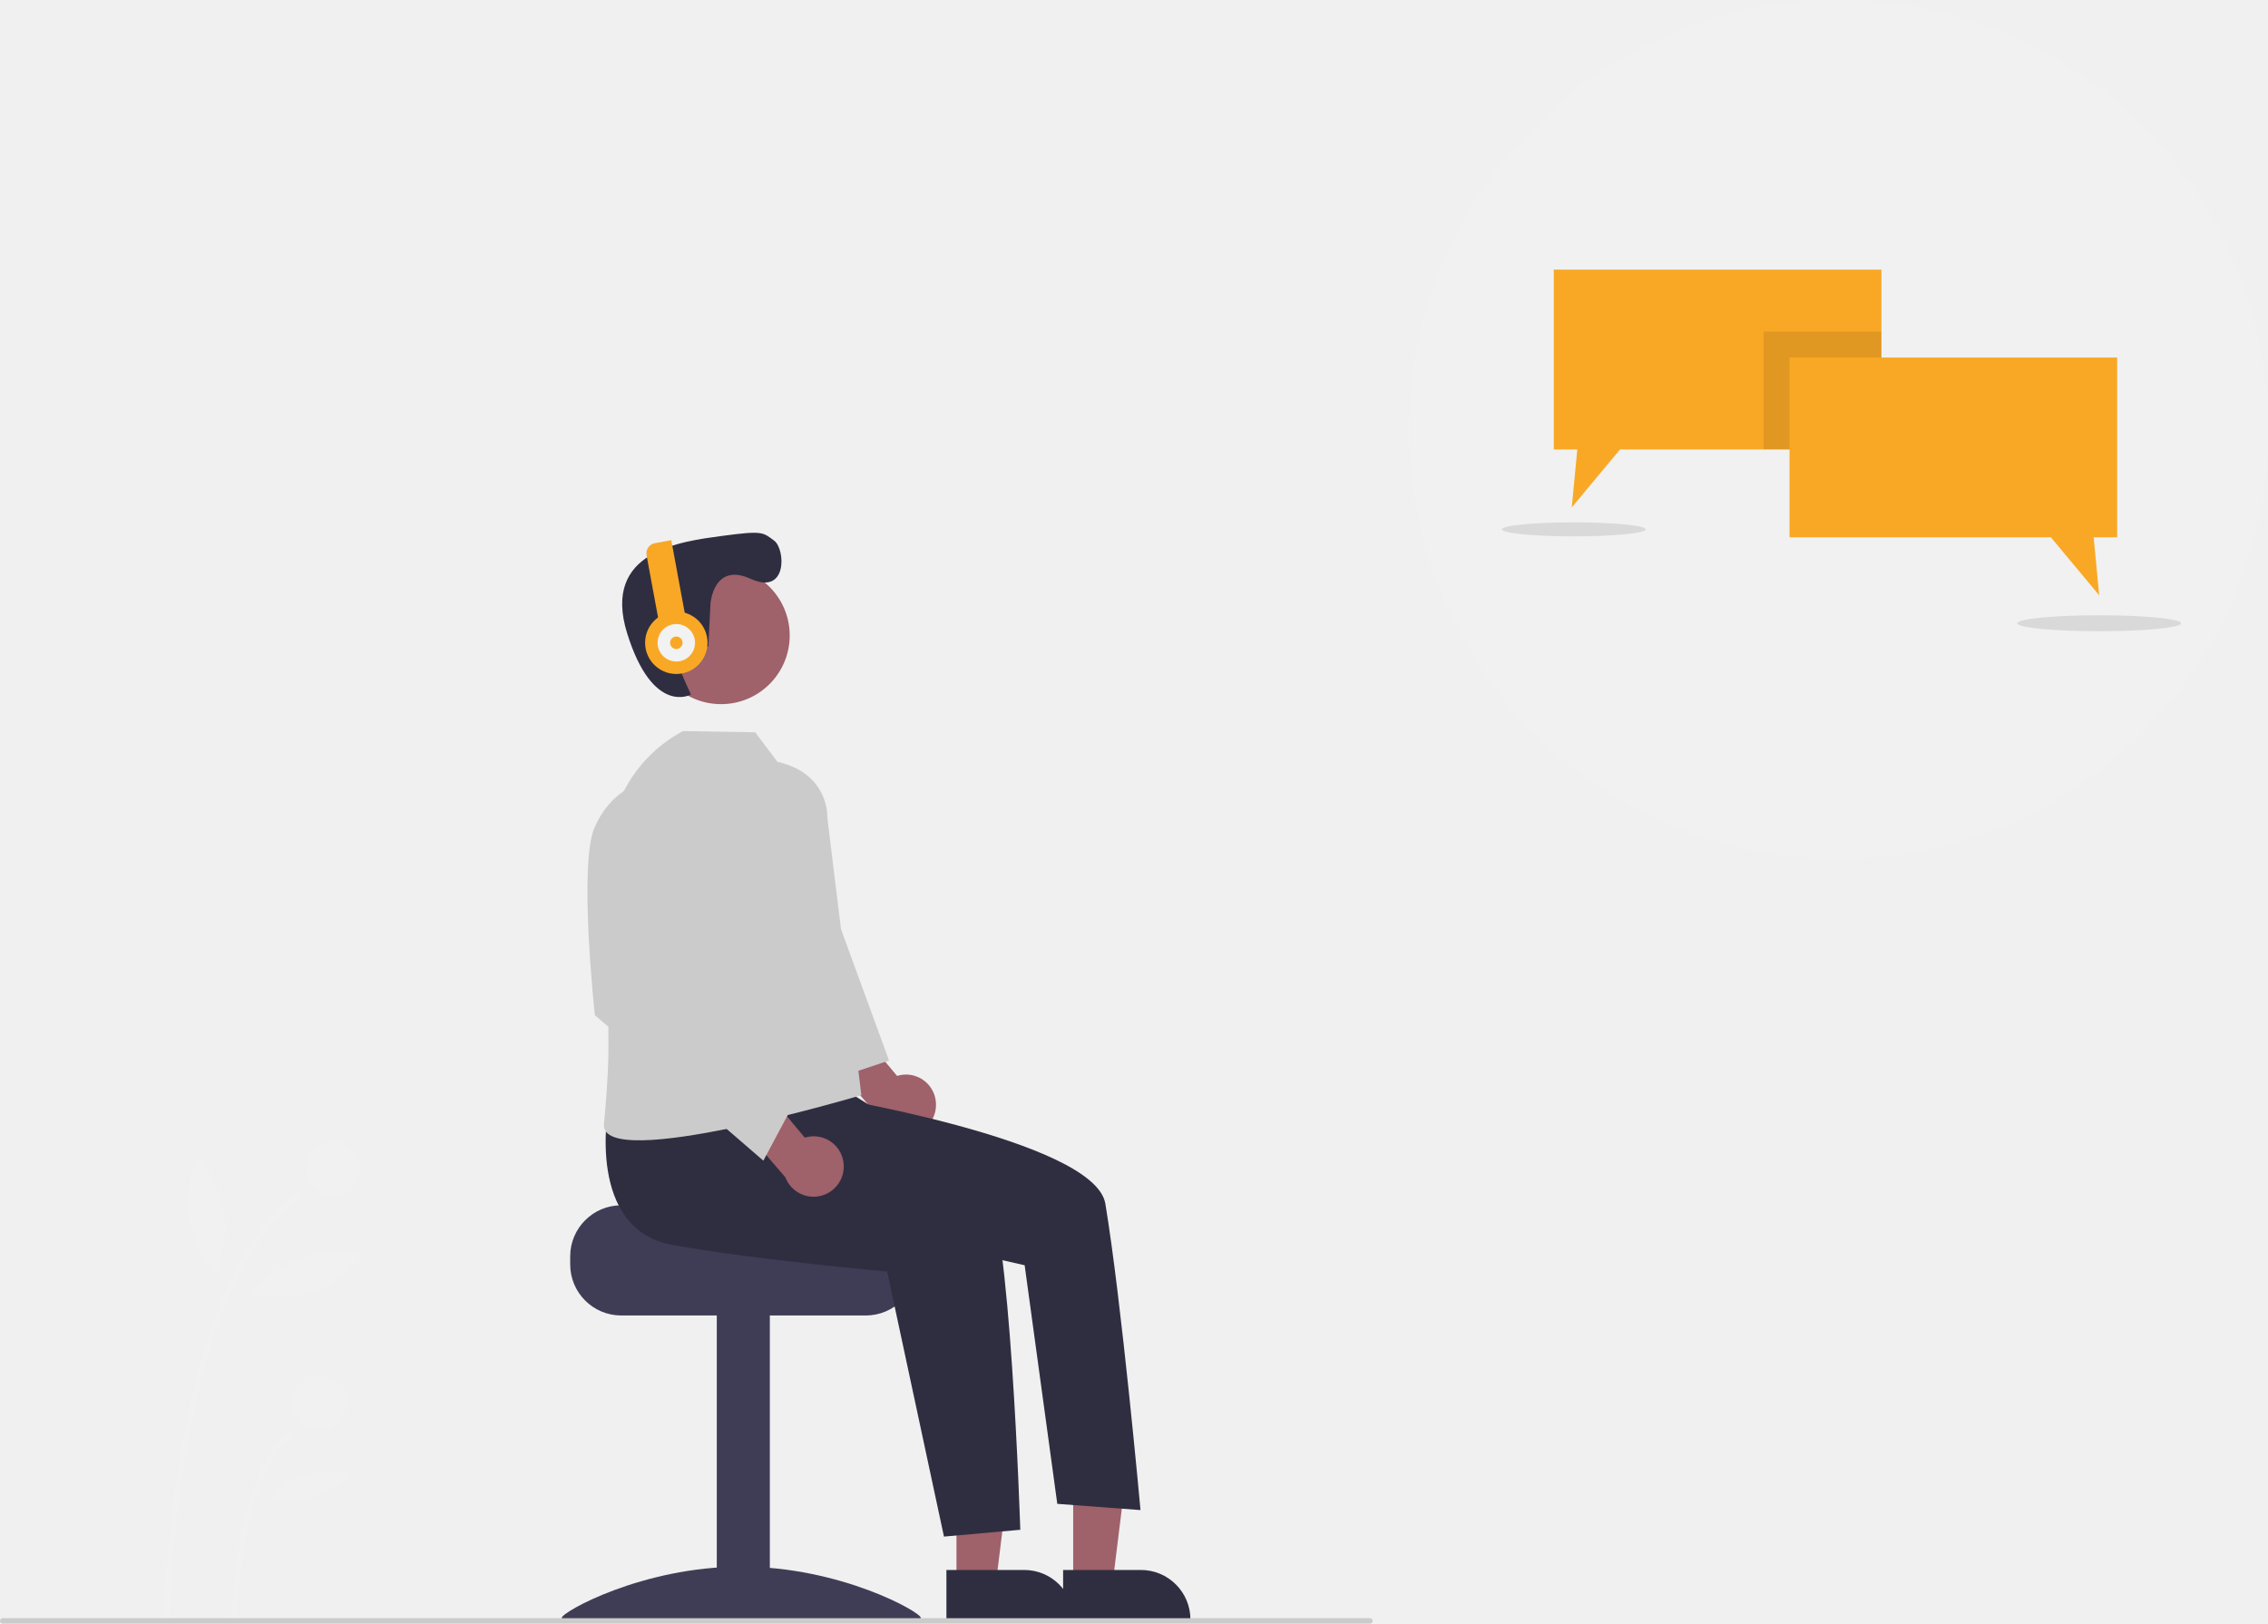
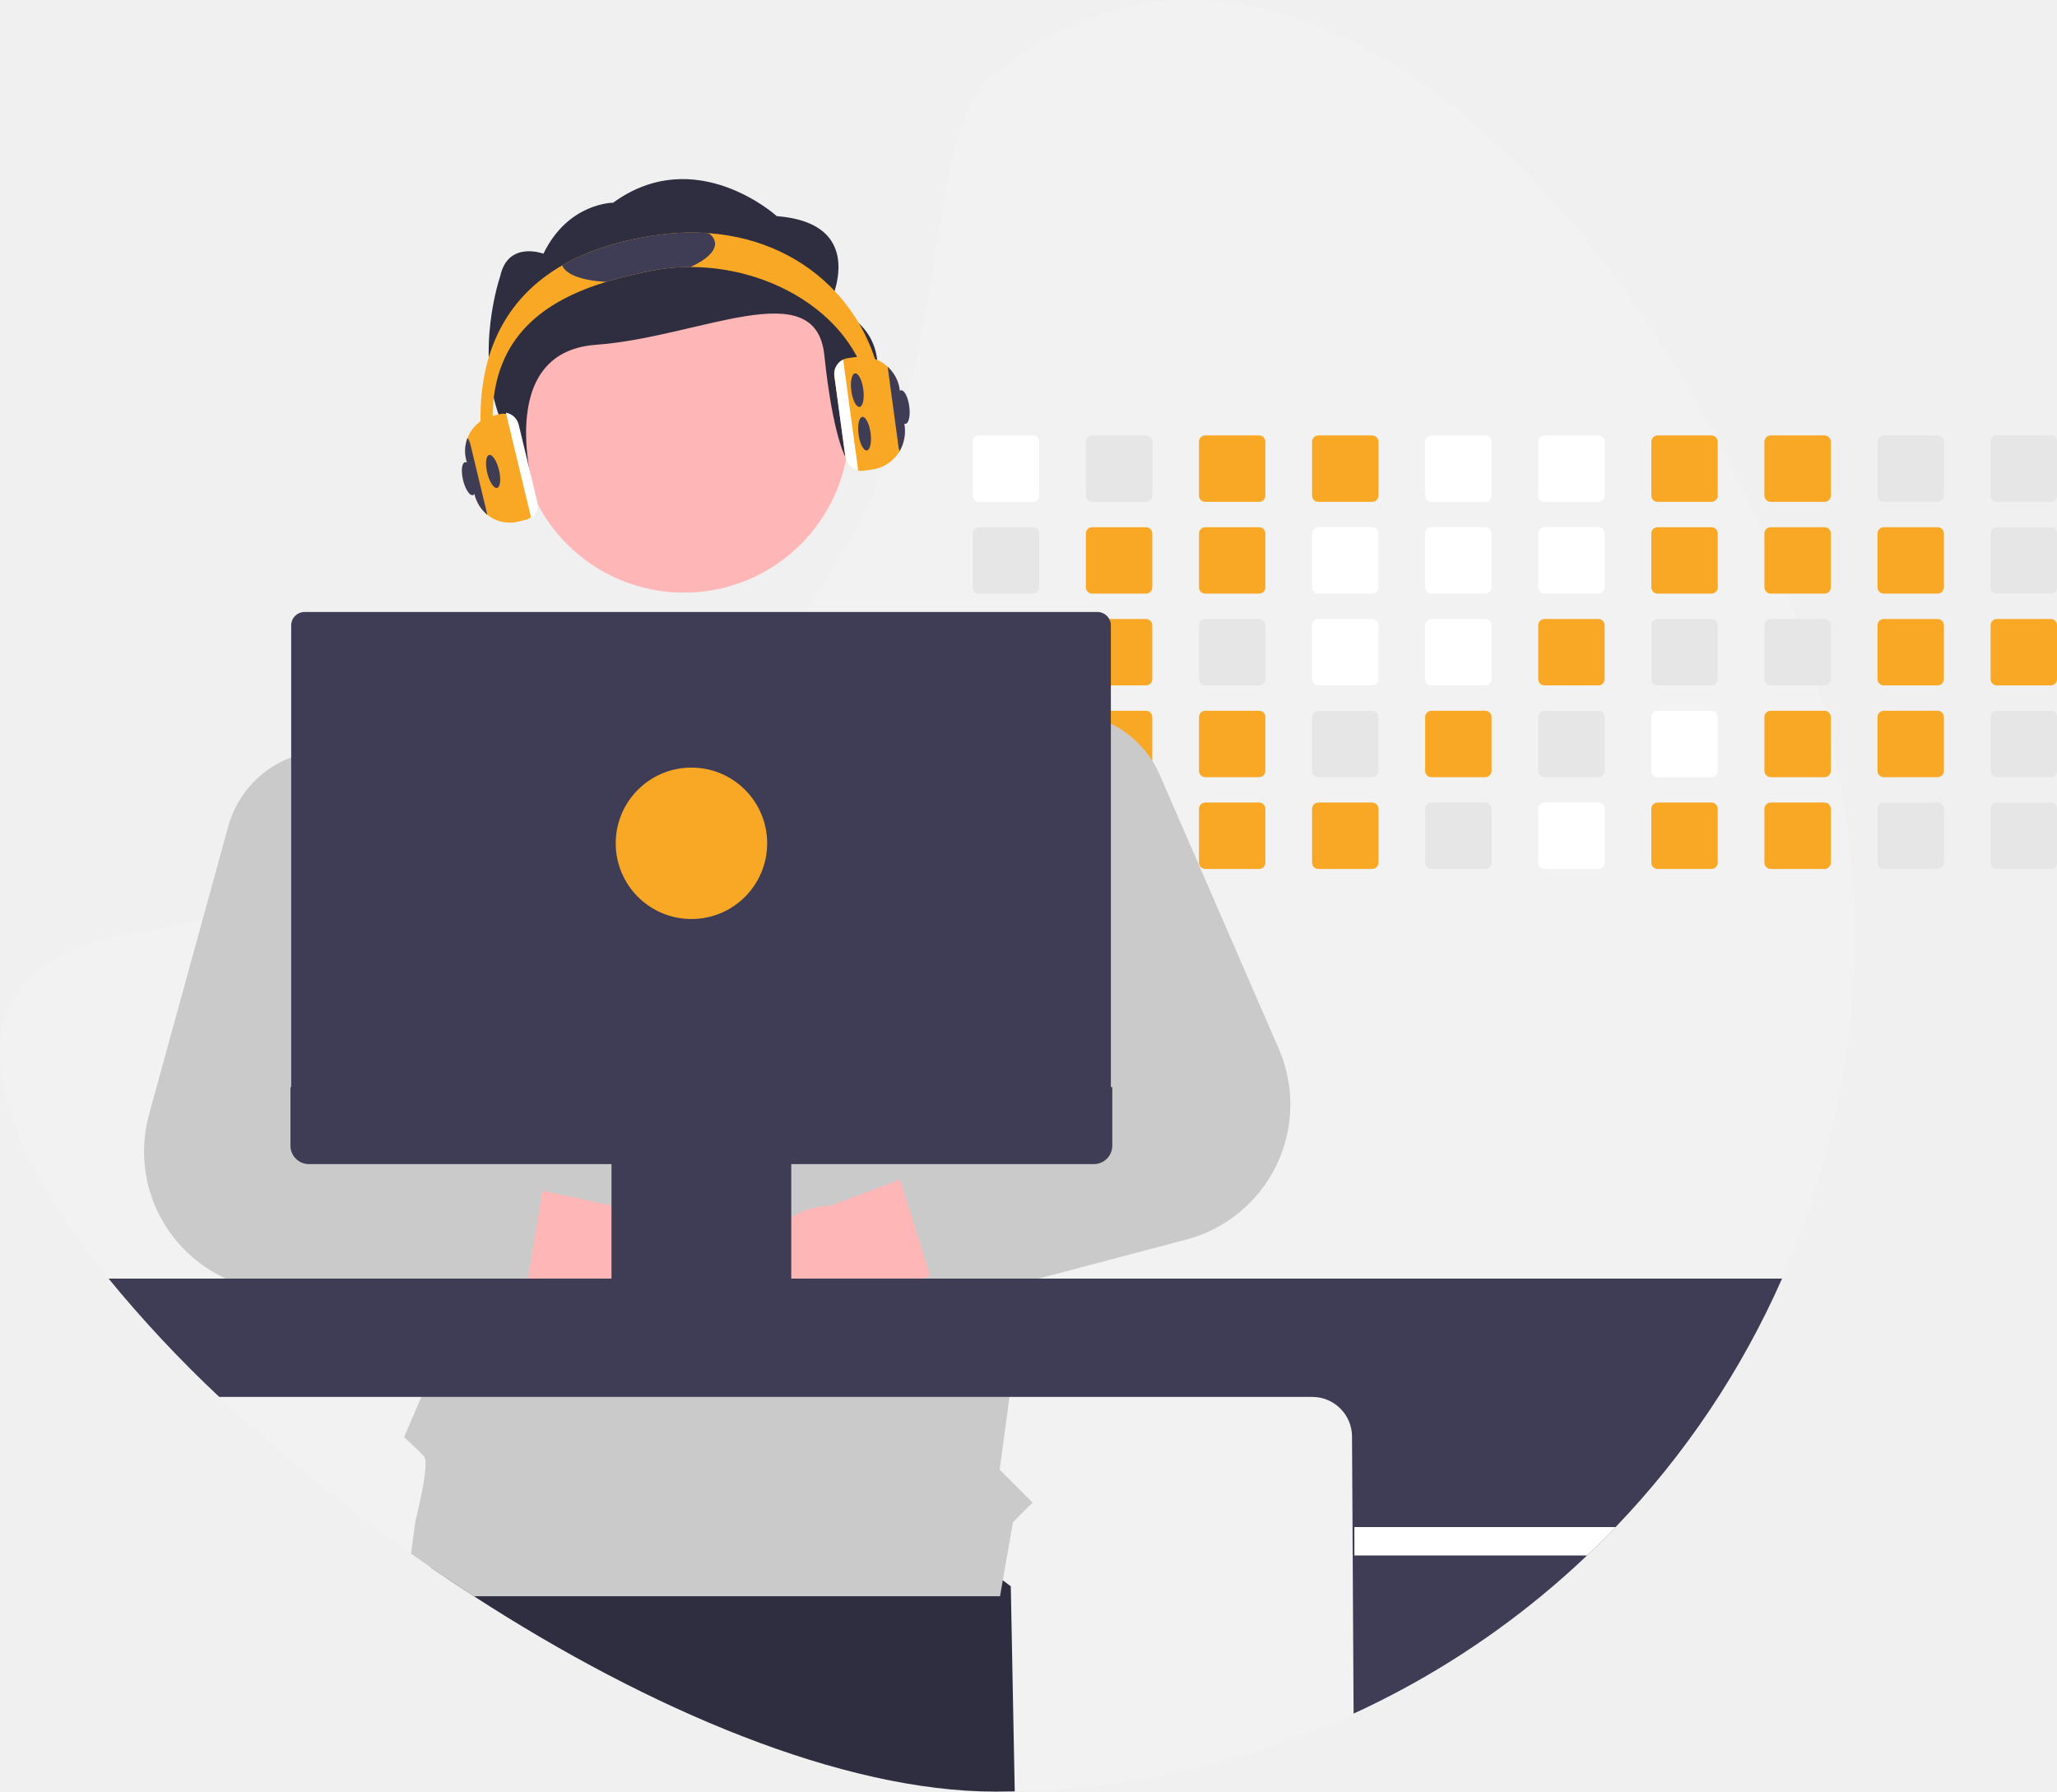
- <svg xmlns="http://www.w3.org/2000/svg" id="a5531c2a-42c0-48e3-8177-211774c58b20" data-name="Layer 1" width="834.398" height="597.283" viewBox="0 0 834.398 597.283">
-   <path d="M244.973,747.179l-2-.039a463.833,463.833,0,0,1,7.1-66.287c8.648-46.881,23.029-77.67,42.743-91.512l1.148,1.637C247.912,623.312,244.996,745.943,244.973,747.179Z" transform="translate(-182.8008 -151.3585)" fill="#f1f1f1" />
-   <path d="M269.973,746.7l-2-.039c.043-2.215,1.293-54.414,21.843-68.842l1.148,1.637C271.243,693.302,269.983,746.168,269.973,746.7Z" transform="translate(-182.8008 -151.3585)" fill="#f1f1f1" />
-   <circle cx="122.541" cy="429.801" r="10" fill="#f1f1f1" />
-   <circle cx="117.589" cy="515.801" r="10" fill="#f1f1f1" />
-   <path d="M265.312,597.154c1.879,12.004-3.019,22.741-3.019,22.741s-7.945-8.726-9.825-20.73,3.019-22.741,3.019-22.741S263.432,585.15,265.312,597.154Z" transform="translate(-182.8008 -151.3585)" fill="#f1f1f1" />
-   <path d="M297.999,626.308c-11.493,3.942-22.919.99-22.919.99s7.208-9.344,18.701-13.286,22.919-.99,22.919-.99S309.492,622.365,297.999,626.308Z" transform="translate(-182.8008 -151.3585)" fill="#f1f1f1" />
-   <path d="M298.368,702.469a31.135,31.135,0,0,1-16.064.694,28.374,28.374,0,0,1,29.172-10.006A31.134,31.134,0,0,1,298.368,702.469Z" transform="translate(-182.8008 -151.3585)" fill="#f1f1f1" />
-   <circle cx="676.376" cy="158.022" r="158.022" fill="#f1f1f1" />
-   <polygon points="692.179 99.191 692.179 165.34 596.02 165.34 578.256 186.654 580.284 165.34 571.641 165.34 571.641 99.191 692.179 99.191" fill="#f9a826" />
-   <rect x="648.814" y="121.975" width="43.364" height="43.364" opacity="0.1" style="isolation:isolate" />
-   <polygon points="658.369 131.53 778.907 131.53 778.907 197.679 770.262 197.679 772.292 218.994 754.53 197.679 658.369 197.679 658.369 131.53" fill="#f9a826" />
-   <ellipse cx="578.991" cy="194.739" rx="26.459" ry="2.581" opacity="0.1" style="isolation:isolate" />
-   <ellipse cx="772.292" cy="229.283" rx="30.134" ry="2.94" opacity="0.1" style="isolation:isolate" />
-   <path d="M411.345,594.755h48.356c0,2.072,52.86,3.754,52.86,3.754a19.31,19.31,0,0,1,3.168,3.003,18.633,18.633,0,0,1,4.355,12.011v3.003a18.775,18.775,0,0,1-18.768,18.768H411.345a18.784,18.784,0,0,1-18.768-18.768v-3.003A18.794,18.794,0,0,1,411.345,594.755Z" transform="translate(-182.8008 -151.3585)" fill="#3f3d56" />
-   <rect x="263.708" y="483.189" width="19.518" height="112.662" fill="#3f3d56" />
-   <path d="M521.58,746.524c0,2.109-29.577.816-66.063.816S389.455,748.633,389.455,746.524s29.577-18.833,66.063-18.833S521.58,744.415,521.58,746.524Z" transform="translate(-182.8008 -151.3585)" fill="#3f3d56" />
-   <polygon points="351.891 582.293 366.417 582.292 373.328 526.261 351.888 526.262 351.891 582.293" fill="#9f616a" />
-   <path d="M530.986,728.908l28.608-.001h.001a18.232,18.232,0,0,1,18.231,18.231v.592l-46.839.002Z" transform="translate(-182.8008 -151.3585)" fill="#2f2e41" />
-   <polygon points="394.825 582.293 409.352 582.292 416.262 526.261 394.823 526.262 394.825 582.293" fill="#9f616a" />
-   <path d="M573.92,728.908l28.608-.001h.001a18.232,18.232,0,0,1,18.231,18.231v.592l-46.839.002Z" transform="translate(-182.8008 -151.3585)" fill="#2f2e41" />
-   <path d="M527.067,556.319a11.045,11.045,0,0,0-14.243-9.163l-16.167-19.381L482.483,534.728l23.216,27.049a11.104,11.104,0,0,0,21.368-5.457Z" transform="translate(-182.8008 -151.3585)" fill="#9f616a" />
-   <polygon points="289.9 290.006 299.382 293.899 301.678 320.687 327.078 390.153 305.505 397.333 281.538 350.736 289.9 290.006" fill="#cbcbcb" />
-   <circle cx="265.275" cy="233.781" r="25.257" fill="#9f616a" />
-   <path d="M444.19,373.386s1.108-15.344,14.782-9.088,12.782-10.988,8.65-14.036-4.001-3.801-19.114-1.763-44.454,5.493-34.967,35.881S437,406.859,437,406.859s-12.921-27.251-5.28-22.042l7.641,5.21,4.032-.854Z" transform="translate(-182.8008 -151.3585)" fill="#2f2e41" />
-   <path d="M425.821,383.479l-5.147-27.863a3.811,3.811,0,0,1,3.056-4.44l6.037-1.115,5.84,31.611Z" transform="translate(-182.8008 -151.3585)" fill="#f9a826" />
-   <circle cx="248.819" cy="236.459" r="11.481" fill="#f9a826" />
-   <circle cx="248.819" cy="236.459" r="6.888" fill="#f2f2f2" />
-   <circle cx="248.819" cy="236.459" r="2.296" fill="#f9a826" />
-   <path d="M406.622,558.874s-8.475,44.813,23.77,50.519,78.791,9.717,78.791,9.717l20.902,97.522,28.082-2.507s-3.735-117.395-12.919-126.579-52.854-36.062-52.854-36.062Z" transform="translate(-182.8008 -151.3585)" fill="#2f2e41" />
-   <path d="M469.598,540.092l14.102,14.147s101.827,16.402,105.755,39.92c5.931,35.508,12.936,112.721,12.936,112.721L571.776,704.585l-12.005-87.771L510.787,605.672l-55.73-30.372Z" transform="translate(-182.8008 -151.3585)" fill="#2f2e41" />
-   <path d="M468.814,431.606l-8.191-10.861-26.564-.435,0,0a51.75,51.75,0,0,0-27.436,45.682v68.721S407,543.859,405,564.859c-1.726,18.12,94.701-10.619,94.701-10.619L487.183,452.258S488.189,436.013,468.814,431.606Z" transform="translate(-182.8008 -151.3585)" fill="#cbcbcb" />
-   <path d="M493.121,579.034a11.045,11.045,0,0,0-14.243-9.163L462.711,550.491l-14.174,6.952,23.216,27.049a11.104,11.104,0,0,0,21.368-5.457Z" transform="translate(-182.8008 -151.3585)" fill="#9f616a" />
-   <path d="M426.042,442.716l-8.419-2.802s-10.092,2.221-16.073,15.814.106,69.083.106,69.083l61.985,53.522L475.378,556.374,441,509.859S455.749,459.738,426.042,442.716Z" transform="translate(-182.8008 -151.3585)" fill="#cbcbcb" />
-   <path d="M686.801,748.641h-503a1,1,0,0,1,0-2h503a1,1,0,0,1,0,2Z" transform="translate(-182.8008 -151.3585)" fill="#cbcbcb" />
+ <svg xmlns="http://www.w3.org/2000/svg" id="f1b25b43-9e03-45b3-af71-047f5bd7d8f3" data-name="Layer 1" width="850.538" height="740.83" viewBox="0 0 850.538 740.83">
+   <path d="M941.609,465.125a354.21,354.21,0,0,1-98.85,245.9q-5.745,6.015-11.8,11.74-9.225,8.775-19.07,16.87a353.934,353.934,0,0,1-217.58,80.69q-3.975.09-7.98.09c-63.43,0-143.21-33.88-215.61-80.78q-8.985-5.82-17.81-11.91-4.125-2.82-8.21-5.72a730.43,730.43,0,0,1-79.32-64.8,514.116,514.116,0,0,1-45.75-48.92c-55.63-68.62-67.9-130.45,11.41-143.16q14.085-2.25,27.34-4.81,19.2-3.69,36.75-7.97,23.64-5.745,44.42-12.46,6.99-2.25,13.66-4.59c65.74-23.09,109.74-53.2,139.69-85.87q7.62-8.295,14.05-16.79a236.055,236.055,0,0,0,17.83-27.12,254.898,254.898,0,0,0,18.41-41.05l.27-.78c23.83-68.74,16.58-132.5,42.87-153.84,112.38-91.23,252.29,38.69,317.96,191.9q4.965,11.58,9.34,23.3,1.965,5.235,3.79,10.49,4.8,13.695,8.71,27.46,1.5,5.25,2.86,10.49c.97,3.77,1.9,7.53,2.76,11.29C938.139,412.305,941.609,439.455,941.609,465.125Z" transform="translate(-174.731 -79.58524)" fill="#f2f2f2" />
+   <path d="M594.309,820.325q-3.975.09-7.98.09c-63.43,0-143.21-33.88-215.61-80.78q-8.985-5.82-17.81-11.91l5.16-31.4,156.21-20.74,78.4,59.95Z" transform="translate(-174.731 -79.58524)" fill="#2f2e41" />
+   <path d="M601.829,259.635h-22.26a2.601,2.601,0,0,0-2.6,2.6v22.27a2.593,2.593,0,0,0,2.6,2.59h22.26a2.599,2.599,0,0,0,2.6-2.59v-22.27A2.608,2.608,0,0,0,601.829,259.635Z" transform="translate(-174.731 -79.58524)" fill="#fff" />
+   <path d="M601.829,297.585h-22.26a2.601,2.601,0,0,0-2.6,2.6v22.27a2.593,2.593,0,0,0,2.6,2.59h22.26a2.599,2.599,0,0,0,2.6-2.59v-22.27A2.608,2.608,0,0,0,601.829,297.585Z" transform="translate(-174.731 -79.58524)" fill="#e6e6e6" />
+   <path d="M601.829,335.535h-22.26a2.601,2.601,0,0,0-2.6,2.6v22.26a2.595,2.595,0,0,0,2.6,2.6h22.26a2.601,2.601,0,0,0,2.6-2.6v-22.26A2.608,2.608,0,0,0,601.829,335.535Z" transform="translate(-174.731 -79.58524)" fill="#e6e6e6" />
+   <path d="M604.389,375.625a2.617,2.617,0,0,0-2.56-2.14h-22.26a2.601,2.601,0,0,0-2.6,2.6v22.26a2.595,2.595,0,0,0,2.6,2.6h22.26a2.601,2.601,0,0,0,2.6-2.6v-22.26A2.313,2.313,0,0,0,604.389,375.625Z" transform="translate(-174.731 -79.58524)" fill="#e6e6e6" />
+   <path d="M602.839,411.635a2.634,2.634,0,0,0-1.01-.2h-22.26a2.595,2.595,0,0,0-2.6,2.6v22.26a2.588,2.588,0,0,0,2.6,2.6h22.26a2.601,2.601,0,0,0,2.6-2.6v-22.26A2.616,2.616,0,0,0,602.839,411.635Z" transform="translate(-174.731 -79.58524)" fill="#e6e6e6" />
+   <path d="M648.589,259.635h-22.26a2.601,2.601,0,0,0-2.6,2.6v22.27a2.593,2.593,0,0,0,2.6,2.59h22.26a2.599,2.599,0,0,0,2.6-2.59v-22.27A2.608,2.608,0,0,0,648.589,259.635Z" transform="translate(-174.731 -79.58524)" fill="#e6e6e6" />
+   <path d="M648.589,297.585h-22.26a2.601,2.601,0,0,0-2.6,2.6v22.27a2.593,2.593,0,0,0,2.6,2.59h22.26a2.599,2.599,0,0,0,2.6-2.59v-22.27A2.608,2.608,0,0,0,648.589,297.585Z" transform="translate(-174.731 -79.58524)" fill="#f9a826" />
+   <path d="M648.589,335.535h-22.26a2.601,2.601,0,0,0-2.6,2.6v22.26a2.595,2.595,0,0,0,2.6,2.6h22.26a2.601,2.601,0,0,0,2.6-2.6v-22.26A2.608,2.608,0,0,0,648.589,335.535Z" transform="translate(-174.731 -79.58524)" fill="#f9a826" />
+   <path d="M648.589,373.485h-22.26a2.593,2.593,0,0,0-2.46,1.78,2.478,2.478,0,0,0-.14.82v22.26a2.595,2.595,0,0,0,2.6,2.6h22.26a2.601,2.601,0,0,0,2.6-2.6v-22.26A2.608,2.608,0,0,0,648.589,373.485Z" transform="translate(-174.731 -79.58524)" fill="#f9a826" />
+   <path d="M648.589,411.435h-22.26a2.595,2.595,0,0,0-2.6,2.6v22.26a2.595,2.595,0,0,0,2.6,2.6h22.26a2.601,2.601,0,0,0,2.6-2.6v-22.26A2.601,2.601,0,0,0,648.589,411.435Z" transform="translate(-174.731 -79.58524)" fill="#e6e6e6" />
+   <path d="M695.349,259.635h-22.26a2.601,2.601,0,0,0-2.6,2.6v22.27a2.593,2.593,0,0,0,2.6,2.59h22.26a2.599,2.599,0,0,0,2.6-2.59v-22.27A2.608,2.608,0,0,0,695.349,259.635Z" transform="translate(-174.731 -79.58524)" fill="#f9a826" />
+   <path d="M695.349,297.585h-22.26a2.601,2.601,0,0,0-2.6,2.6v22.27a2.593,2.593,0,0,0,2.6,2.59h22.26a2.599,2.599,0,0,0,2.6-2.59v-22.27A2.608,2.608,0,0,0,695.349,297.585Z" transform="translate(-174.731 -79.58524)" fill="#f9a826" />
+   <path d="M695.349,335.535h-22.26a2.601,2.601,0,0,0-2.6,2.6v22.26a2.595,2.595,0,0,0,2.6,2.6h22.26a2.601,2.601,0,0,0,2.6-2.6v-22.26A2.608,2.608,0,0,0,695.349,335.535Z" transform="translate(-174.731 -79.58524)" fill="#e6e6e6" />
+   <path d="M695.349,373.485h-22.26a2.601,2.601,0,0,0-2.6,2.6v22.26a2.595,2.595,0,0,0,2.6,2.6h22.26a2.601,2.601,0,0,0,2.6-2.6v-22.26A2.608,2.608,0,0,0,695.349,373.485Z" transform="translate(-174.731 -79.58524)" fill="#f9a826" />
+   <path d="M695.349,411.435h-22.26a2.595,2.595,0,0,0-2.6,2.6v22.26a2.595,2.595,0,0,0,2.6,2.6h22.26a2.601,2.601,0,0,0,2.6-2.6v-22.26A2.601,2.601,0,0,0,695.349,411.435Z" transform="translate(-174.731 -79.58524)" fill="#f9a826" />
+   <path d="M742.109,259.635h-22.26a2.601,2.601,0,0,0-2.6,2.6v22.27a2.593,2.593,0,0,0,2.6,2.59h22.26a2.599,2.599,0,0,0,2.6-2.59v-22.27A2.608,2.608,0,0,0,742.109,259.635Z" transform="translate(-174.731 -79.58524)" fill="#f9a826" />
+   <path d="M742.109,297.585h-22.26a2.601,2.601,0,0,0-2.6,2.6v22.27a2.593,2.593,0,0,0,2.6,2.59h22.26a2.599,2.599,0,0,0,2.6-2.59v-22.27A2.608,2.608,0,0,0,742.109,297.585Z" transform="translate(-174.731 -79.58524)" fill="#fff" />
+   <path d="M742.109,335.535h-22.26a2.601,2.601,0,0,0-2.6,2.6v22.26a2.595,2.595,0,0,0,2.6,2.6h22.26a2.601,2.601,0,0,0,2.6-2.6v-22.26A2.608,2.608,0,0,0,742.109,335.535Z" transform="translate(-174.731 -79.58524)" fill="#fff" />
+   <path d="M742.109,373.485h-22.26a2.601,2.601,0,0,0-2.6,2.6v22.26a2.595,2.595,0,0,0,2.6,2.6h22.26a2.601,2.601,0,0,0,2.6-2.6v-22.26A2.608,2.608,0,0,0,742.109,373.485Z" transform="translate(-174.731 -79.58524)" fill="#e6e6e6" />
+   <path d="M742.109,411.435h-22.26a2.595,2.595,0,0,0-2.6,2.6v22.26a2.595,2.595,0,0,0,2.6,2.6h22.26a2.601,2.601,0,0,0,2.6-2.6v-22.26A2.601,2.601,0,0,0,742.109,411.435Z" transform="translate(-174.731 -79.58524)" fill="#f9a826" />
+   <path d="M788.869,259.635h-22.27a2.599,2.599,0,0,0-2.59,2.6v22.27a2.591,2.591,0,0,0,2.59,2.59h22.27a2.599,2.599,0,0,0,2.6-2.59v-22.27A2.608,2.608,0,0,0,788.869,259.635Z" transform="translate(-174.731 -79.58524)" fill="#fff" />
+   <path d="M788.869,297.585h-22.27a2.599,2.599,0,0,0-2.59,2.6v22.27a2.59,2.59,0,0,0,2.59,2.59h22.27a2.599,2.599,0,0,0,2.6-2.59v-22.27A2.608,2.608,0,0,0,788.869,297.585Z" transform="translate(-174.731 -79.58524)" fill="#fff" />
+   <path d="M788.869,335.535h-22.27a2.599,2.599,0,0,0-2.59,2.6v22.26a2.593,2.593,0,0,0,2.59,2.6h22.27a2.601,2.601,0,0,0,2.6-2.6v-22.26A2.608,2.608,0,0,0,788.869,335.535Z" transform="translate(-174.731 -79.58524)" fill="#fff" />
+   <path d="M788.869,373.485h-22.27a2.599,2.599,0,0,0-2.59,2.6v22.26a2.593,2.593,0,0,0,2.59,2.6h22.27a2.601,2.601,0,0,0,2.6-2.6v-22.26A2.608,2.608,0,0,0,788.869,373.485Z" transform="translate(-174.731 -79.58524)" fill="#f9a826" />
+   <path d="M788.869,411.435h-22.27a2.593,2.593,0,0,0-2.59,2.6v22.26a2.593,2.593,0,0,0,2.59,2.6h22.27a2.601,2.601,0,0,0,2.6-2.6v-22.26A2.601,2.601,0,0,0,788.869,411.435Z" transform="translate(-174.731 -79.58524)" fill="#e6e6e6" />
+   <path d="M835.629,259.635h-22.27a2.599,2.599,0,0,0-2.59,2.6v22.27a2.591,2.591,0,0,0,2.59,2.59h22.27a2.599,2.599,0,0,0,2.6-2.59v-22.27A2.608,2.608,0,0,0,835.629,259.635Z" transform="translate(-174.731 -79.58524)" fill="#fff" />
+   <path d="M835.629,297.585h-22.27a2.599,2.599,0,0,0-2.59,2.6v22.27a2.59,2.59,0,0,0,2.59,2.59h22.27a2.599,2.599,0,0,0,2.6-2.59v-22.27A2.608,2.608,0,0,0,835.629,297.585Z" transform="translate(-174.731 -79.58524)" fill="#fff" />
+   <path d="M835.629,335.535h-22.27a2.599,2.599,0,0,0-2.59,2.6v22.26a2.593,2.593,0,0,0,2.59,2.6h22.27a2.601,2.601,0,0,0,2.6-2.6v-22.26A2.608,2.608,0,0,0,835.629,335.535Z" transform="translate(-174.731 -79.58524)" fill="#f9a826" />
+   <path d="M835.629,373.485h-22.27a2.599,2.599,0,0,0-2.59,2.6v22.26a2.593,2.593,0,0,0,2.59,2.6h22.27a2.601,2.601,0,0,0,2.6-2.6v-22.26A2.608,2.608,0,0,0,835.629,373.485Z" transform="translate(-174.731 -79.58524)" fill="#e6e6e6" />
+   <path d="M835.629,411.435h-22.27a2.593,2.593,0,0,0-2.59,2.6v22.26a2.593,2.593,0,0,0,2.59,2.6h22.27a2.601,2.601,0,0,0,2.6-2.6v-22.26A2.601,2.601,0,0,0,835.629,411.435Z" transform="translate(-174.731 -79.58524)" fill="#fff" />
+   <path d="M882.389,259.635h-22.27a2.599,2.599,0,0,0-2.59,2.6v22.27a2.591,2.591,0,0,0,2.59,2.59h22.27a2.599,2.599,0,0,0,2.6-2.59v-22.27A2.608,2.608,0,0,0,882.389,259.635Z" transform="translate(-174.731 -79.58524)" fill="#f9a826" />
+   <path d="M882.389,297.585h-22.27a2.599,2.599,0,0,0-2.59,2.6v22.27a2.59,2.59,0,0,0,2.59,2.59h22.27a2.599,2.599,0,0,0,2.6-2.59v-22.27A2.608,2.608,0,0,0,882.389,297.585Z" transform="translate(-174.731 -79.58524)" fill="#f9a826" />
+   <path d="M882.389,335.535h-22.27a2.599,2.599,0,0,0-2.59,2.6v22.26a2.593,2.593,0,0,0,2.59,2.6h22.27a2.601,2.601,0,0,0,2.6-2.6v-22.26A2.608,2.608,0,0,0,882.389,335.535Z" transform="translate(-174.731 -79.58524)" fill="#e6e6e6" />
+   <path d="M882.389,373.485h-22.27a2.599,2.599,0,0,0-2.59,2.6v22.26a2.593,2.593,0,0,0,2.59,2.6h22.27a2.601,2.601,0,0,0,2.6-2.6v-22.26A2.608,2.608,0,0,0,882.389,373.485Z" transform="translate(-174.731 -79.58524)" fill="#fff" />
+   <path d="M882.389,411.435h-22.27a2.593,2.593,0,0,0-2.59,2.6v22.26a2.593,2.593,0,0,0,2.59,2.6h22.27a2.601,2.601,0,0,0,2.6-2.6v-22.26A2.601,2.601,0,0,0,882.389,411.435Z" transform="translate(-174.731 -79.58524)" fill="#f9a826" />
+   <path d="M929.149,259.635h-22.27a2.599,2.599,0,0,0-2.59,2.6v22.27a2.591,2.591,0,0,0,2.59,2.59h22.27a2.599,2.599,0,0,0,2.6-2.59v-22.27A2.608,2.608,0,0,0,929.149,259.635Z" transform="translate(-174.731 -79.58524)" fill="#f9a826" />
+   <path d="M929.149,297.585h-22.27a2.599,2.599,0,0,0-2.59,2.6v22.27a2.59,2.59,0,0,0,2.59,2.59h22.27a2.599,2.599,0,0,0,2.6-2.59v-22.27A2.608,2.608,0,0,0,929.149,297.585Z" transform="translate(-174.731 -79.58524)" fill="#f9a826" />
+   <path d="M929.149,335.535h-22.27a2.599,2.599,0,0,0-2.59,2.6v22.26a2.593,2.593,0,0,0,2.59,2.6h22.27a2.601,2.601,0,0,0,2.6-2.6v-22.26A2.608,2.608,0,0,0,929.149,335.535Z" transform="translate(-174.731 -79.58524)" fill="#e6e6e6" />
+   <path d="M929.149,373.485h-22.27a2.599,2.599,0,0,0-2.59,2.6v22.26a2.593,2.593,0,0,0,2.59,2.6h22.27a2.601,2.601,0,0,0,2.6-2.6v-22.26A2.608,2.608,0,0,0,929.149,373.485Z" transform="translate(-174.731 -79.58524)" fill="#f9a826" />
+   <path d="M929.149,411.435h-22.27a2.593,2.593,0,0,0-2.59,2.6v22.26a2.593,2.593,0,0,0,2.59,2.6h22.27a2.601,2.601,0,0,0,2.6-2.6v-22.26A2.601,2.601,0,0,0,929.149,411.435Z" transform="translate(-174.731 -79.58524)" fill="#f9a826" />
+   <path d="M975.909,259.635h-22.27a2.599,2.599,0,0,0-2.59,2.6v22.27a2.591,2.591,0,0,0,2.59,2.59h22.27a2.599,2.599,0,0,0,2.6-2.59v-22.27A2.608,2.608,0,0,0,975.909,259.635Z" transform="translate(-174.731 -79.58524)" fill="#e6e6e6" />
+   <path d="M975.909,297.585h-22.27a2.599,2.599,0,0,0-2.59,2.6v22.27a2.59,2.59,0,0,0,2.59,2.59h22.27a2.599,2.599,0,0,0,2.6-2.59v-22.27A2.608,2.608,0,0,0,975.909,297.585Z" transform="translate(-174.731 -79.58524)" fill="#f9a826" />
+   <path d="M975.909,335.535h-22.27a2.599,2.599,0,0,0-2.59,2.6v22.26a2.593,2.593,0,0,0,2.59,2.6h22.27a2.601,2.601,0,0,0,2.6-2.6v-22.26A2.608,2.608,0,0,0,975.909,335.535Z" transform="translate(-174.731 -79.58524)" fill="#f9a826" />
+   <path d="M975.909,373.485h-22.27a2.599,2.599,0,0,0-2.59,2.6v22.26a2.593,2.593,0,0,0,2.59,2.6h22.27a2.601,2.601,0,0,0,2.6-2.6v-22.26A2.608,2.608,0,0,0,975.909,373.485Z" transform="translate(-174.731 -79.58524)" fill="#f9a826" />
+   <path d="M975.909,411.435h-22.27a2.593,2.593,0,0,0-2.59,2.6v22.26a2.593,2.593,0,0,0,2.59,2.6h22.27a2.601,2.601,0,0,0,2.6-2.6v-22.26A2.601,2.601,0,0,0,975.909,411.435Z" transform="translate(-174.731 -79.58524)" fill="#e6e6e6" />
+   <path d="M1022.669,259.635h-22.27a2.599,2.599,0,0,0-2.59,2.6v22.27a2.591,2.591,0,0,0,2.59,2.59h22.27a2.599,2.599,0,0,0,2.6-2.59v-22.27A2.608,2.608,0,0,0,1022.669,259.635Z" transform="translate(-174.731 -79.58524)" fill="#e6e6e6" />
+   <path d="M1022.669,297.585h-22.27a2.599,2.599,0,0,0-2.59,2.6v22.27a2.591,2.591,0,0,0,2.59,2.59h22.27a2.599,2.599,0,0,0,2.6-2.59v-22.27A2.608,2.608,0,0,0,1022.669,297.585Z" transform="translate(-174.731 -79.58524)" fill="#e6e6e6" />
+   <path d="M1022.669,335.535h-22.27a2.599,2.599,0,0,0-2.59,2.6v22.26a2.593,2.593,0,0,0,2.59,2.6h22.27a2.601,2.601,0,0,0,2.6-2.6v-22.26A2.608,2.608,0,0,0,1022.669,335.535Z" transform="translate(-174.731 -79.58524)" fill="#f9a826" />
+   <path d="M1022.669,373.485h-22.27a2.599,2.599,0,0,0-2.59,2.6v22.26a2.593,2.593,0,0,0,2.59,2.6h22.27a2.601,2.601,0,0,0,2.6-2.6v-22.26A2.608,2.608,0,0,0,1022.669,373.485Z" transform="translate(-174.731 -79.58524)" fill="#e6e6e6" />
+   <path d="M1022.669,411.435h-22.27a2.593,2.593,0,0,0-2.59,2.6v22.26a2.593,2.593,0,0,0,2.59,2.6h22.27a2.601,2.601,0,0,0,2.6-2.6v-22.26A2.601,2.601,0,0,0,1022.669,411.435Z" transform="translate(-174.731 -79.58524)" fill="#e6e6e6" />
+   <polygon points="336.095 660.051 335.475 660.051 336.005 659.981 336.095 660.051" fill="#2f2e41" />
+   <circle id="b6132315-04e2-4cdb-a713-107c9cd58b0b" data-name="ab6171fa-7d69-4734-b81c-8dff60f9761b" cx="282.814" cy="176.733" r="68.322" fill="#ffb6b6" />
+   <path id="f4304bdd-ba2d-4fff-b404-410205410c5d" data-name="bf427902-b9bf-4946-b5d7-5c1c7e04535e" d="M517.377,206.226s17.869-34.161-21.444-37.266c0,0-33.515-30.402-67.676-5.558,0,0-18.633,0-28.823,21.086,0,0-14.655-5.558-17.876,9.317,0,0-10.723,31.055,0,59.005,10.723,27.95,14.285,31.055,14.285,31.055s-17.621-58.598,25.27-61.704,90.887-29.909,94.461,4.251,8.953,42.578,8.953,42.578S558.479,220.201,517.377,206.226Z" transform="translate(-174.731 -79.58524)" fill="#2f2e41" />
+   <path d="M634.279,424.695l-.22,1.16-2.47,13.04-17.07,90.2-1.01,5.31-2.12,11.23-2.9,15.32-6.43,33.95-1.84,9.73-.69,3.65-.24,1.28-1.91,10.07-.58,3.04-4.66,34.53-4.07,30.09,13.62,13.62-8.12,8.12-5.33,30.53.01.07H370.719q-13.2-8.55-26.02-17.63l1.79-13.4s6.16-23.93,3.57-26.79c-2.58-2.86-8.24-7.97-8.24-7.97l7.13-16.64.99-2.31-1.66-34.43-.04-.83-.55-11.35-.07-1.46-.11-2.19-2.11-43.68-.04-.72-.64-13.24-.6-12.59-.26-5.31-2.57-53.13-1.74-36.08-1.52-31.41,6.11-2.07,65.35-22.21,27.07-35.19,56.34.42,27.58.21,46.02,42.68,10.47,5,.08.04,7.51,3.59,19.04,9.09,20.13,9.62,10.33,4.93Z" transform="translate(-174.731 -79.58524)" fill="#cacaca" />
+   <path d="M443.84,637.136a30.286,30.286,0,0,1-40.664-22.43L296.617,599.588l37.043-41.902,95.511,20.78a30.45,30.45,0,0,1,14.669,58.67Z" transform="translate(-174.731 -79.58524)" fill="#ffb6b6" />
+   <path d="M396.329,560.955a13.522,13.522,0,0,0-7.89-4.87l-43.72-9.09-4.49-.93a18.933,18.933,0,0,1-12.53-9.07,19.161,19.161,0,0,1-2.45-7.9,18.895,18.895,0,0,1,.89-7.48l15.15-45.65,9.83-29.62a41.792,41.792,0,0,0,2.09-11.05,43.349,43.349,0,0,0-9.07-28.89,42.693,42.693,0,0,0-49.01-13.64c-.25.09-.51.19-.76.29a42.583,42.583,0,0,0-25.31,28.41l-10.68,38.85-22.03,80.09a57.766,57.766,0,0,0,48.96,72.68l62.97,7.38,29.14,3.42a13.497,13.497,0,0,0,14.84-10.73,4.895,4.895,0,0,0,.11-.55l.7-4.32,5.93-36.38.06-.37A13.475,13.475,0,0,0,396.329,560.955Z" transform="translate(-174.731 -79.58524)" fill="#cacaca" />
+   <path d="M511.714,638.302a30.286,30.286,0,0,0,37.094-27.94l103.362-29.994L609.588,544.109l-91.626,34.041a30.45,30.45,0,0,0-6.249,60.152Z" transform="translate(-174.731 -79.58524)" fill="#ffb6b6" />
+   <path d="M703.489,513.275,654.329,400.135a42.819,42.819,0,0,0-20.27-21.35,43.356,43.356,0,0,0-8.78-3.2c-.47-.12-.94-.23-1.41-.32a42.132,42.132,0,0,0-19.48.36,42.814,42.814,0,0,0-27.34,21.73,1.004,1.004,0,0,0-.08.14,43.1,43.1,0,0,0-.37,38.85l.61,1.22,34.74,69.77a18.9,18.9,0,0,1-10.5,26.19l-2.44.88-43.88,15.85a13.497,13.497,0,0,0-8.33,16.79l.11.35,12.3,39.36c.06.18.12.36.19.54a7.054,7.054,0,0,0,.4.99,13.482,13.482,0,0,0,15.81,7.53l23.68-6.25,4.83-1.28,61.15-16.15a57.76,57.76,0,0,0,38.22-78.86Z" transform="translate(-174.731 -79.58524)" fill="#cacaca" />
+   <path d="M219.629,608.285a514.116,514.116,0,0,0,45.75,48.92h451.97a16.446,16.446,0,0,1,16.42,16.43l.65,114.53a355.43,355.43,0,0,0,77.47-48.53q9.84-8.085,19.07-16.87,6.045-5.73,11.8-11.74a355.629,355.629,0,0,0,68.82-102.74Z" transform="translate(-174.731 -79.58524)" fill="#3f3d56" />
+   <path d="M842.759,711.025q-5.745,6.015-11.8,11.74H734.749v-11.74Z" transform="translate(-174.731 -79.58524)" fill="#fff" />
+   <path d="M633.379,335.535a5.538,5.538,0,0,0-4.87-2.9H300.669a5.555,5.555,0,0,0-5.54,5.55v196.22H634.059V338.185A5.385,5.385,0,0,0,633.379,335.535Z" transform="translate(-174.731 -79.58524)" fill="#3f3d56" />
+   <path d="M294.832,529.092V553.306a7.644,7.644,0,0,0,7.644,7.644H427.573v47.787h-1.662a.993.993,0,0,0-.993.993v3.324a.993.993,0,0,0,.993.993h77.658a.993.993,0,0,0,.993-.993v-3.324a.993.993,0,0,0-.993-.993h-1.662V560.95H627.004a7.644,7.644,0,0,0,7.644-7.644V529.092Z" transform="translate(-174.731 -79.58524)" fill="#3f3d56" />
+   <circle cx="285.903" cy="348.704" r="31.306" fill="#f9a826" />
+   <path d="M540.399,252.585h-5c0-37.8-37.41-62.57-75.15-62.59a82.382,82.382,0,0,0-16.35,1.59c-6.06,1.21-12.35,2.66-18.53,4.55-24.37,7.47-46.97,21.91-46.97,56.45a78.591,78.591,0,0,0,2.54,19.88l-4.84,1.26a83.876,83.876,0,0,1-2.7-21.14c0-30.18,12.39-50.91,33.79-63.27,11.25-6.5,24.98-10.69,40.71-12.73a97.131,97.131,0,0,1,19.75-.6C511.049,179.105,540.399,212.385,540.399,252.585Z" transform="translate(-174.731 -79.58524)" fill="#f9a826" />
+   <path d="M548.729,255.355l-1.97-14.56a15.71,15.71,0,0,0-5-9.56,15.816,15.816,0,0,0-13.25-4l-3.13.43a6.524,6.524,0,0,0-4.35,2.53,6.548,6.548,0,0,0-1.29,4.87l4.55,33.54a6.577,6.577,0,0,0,5.3,5.57,6.154,6.154,0,0,0,1.22.12,6.499,6.499,0,0,0,.88-.06l3.5-.47a15.791,15.791,0,0,0,10.74-6.43c.27-.38.53-.77.77-1.17A16.748,16.748,0,0,0,548.729,255.355Z" transform="translate(-174.731 -79.58524)" fill="#f9a826" />
+   <path d="M523.359,228.275a6.432,6.432,0,0,0-2.33,1.92,6.548,6.548,0,0,0-1.29,4.87l4.55,33.54a6.577,6.577,0,0,0,5.3,5.57Z" transform="translate(-174.731 -79.58524)" fill="#fff" />
+   <path d="M548.729,255.355l-1.97-14.56a15.71,15.71,0,0,0-5-9.56l4.53,33.37a6.176,6.176,0,0,0,.41,1.56A16.748,16.748,0,0,0,548.729,255.355Z" transform="translate(-174.731 -79.58524)" fill="#3f3d56" />
+   <ellipse cx="532.218" cy="258.909" rx="2.5" ry="7" transform="translate(-204.7047 -5.69071) rotate(-7.72549)" fill="#3f3d56" />
+   <ellipse cx="529.218" cy="240.909" rx="2.5" ry="7" transform="translate(-202.3122 -6.25736) rotate(-7.72549)" fill="#3f3d56" />
+   <ellipse cx="548.218" cy="247.909" rx="2.5" ry="7" transform="translate(-203.0808 -3.63971) rotate(-7.72549)" fill="#3f3d56" />
+   <path d="M460.249,189.995a82.382,82.382,0,0,0-16.35,1.59c-6.06,1.21-12.35,2.66-18.53,4.55-9.65-.47-16.75-2.97-18.18-6.82,11.25-6.5,24.98-10.69,40.71-12.73a97.131,97.131,0,0,1,19.75-.6,5.727,5.727,0,0,1,2.72,3.82C470.839,183.285,466.869,186.985,460.249,189.995Z" transform="translate(-174.731 -79.58524)" fill="#3f3d56" />
+   <path d="M396.409,287.285l-7.7-32.01a6.024,6.024,0,0,0-4.88-4.55,6.733,6.733,0,0,0-1-.08,6.026,6.026,0,0,0-1.4.17l-2.98.72a14.904,14.904,0,0,0-10.99,17.96l3.45,14.36a15.845,15.845,0,0,0,5.34,8.62,14.045,14.045,0,0,0,1.36.97,14.809,14.809,0,0,0,11.37,1.84l2.97-.72a5.84,5.84,0,0,0,2.17-1.01A5.993,5.993,0,0,0,396.409,287.285Z" transform="translate(-174.731 -79.58524)" fill="#f9a826" />
+   <ellipse cx="378.629" cy="274.523" rx="2.5" ry="7" transform="translate(-228.4506 16.61926) rotate(-13.53051)" fill="#3f3d56" />
+   <ellipse cx="368.629" cy="277.523" rx="2.5" ry="7" transform="translate(-229.4301 14.36289) rotate(-13.53051)" fill="#3f3d56" />
+   <path d="M396.899,287.165l-7.7-32.01a6.532,6.532,0,0,0-5.29-4.92l10.51,43.72A6.511,6.511,0,0,0,396.899,287.165Z" transform="translate(-174.731 -79.58524)" fill="#fff" />
+   <path d="M369.199,263.155a6.476,6.476,0,0,0-1.17-2.45,14.725,14.725,0,0,0-.57,8.79l3.45,14.36a15.845,15.845,0,0,0,5.34,8.62Z" transform="translate(-174.731 -79.58524)" fill="#3f3d56" />
</svg>
